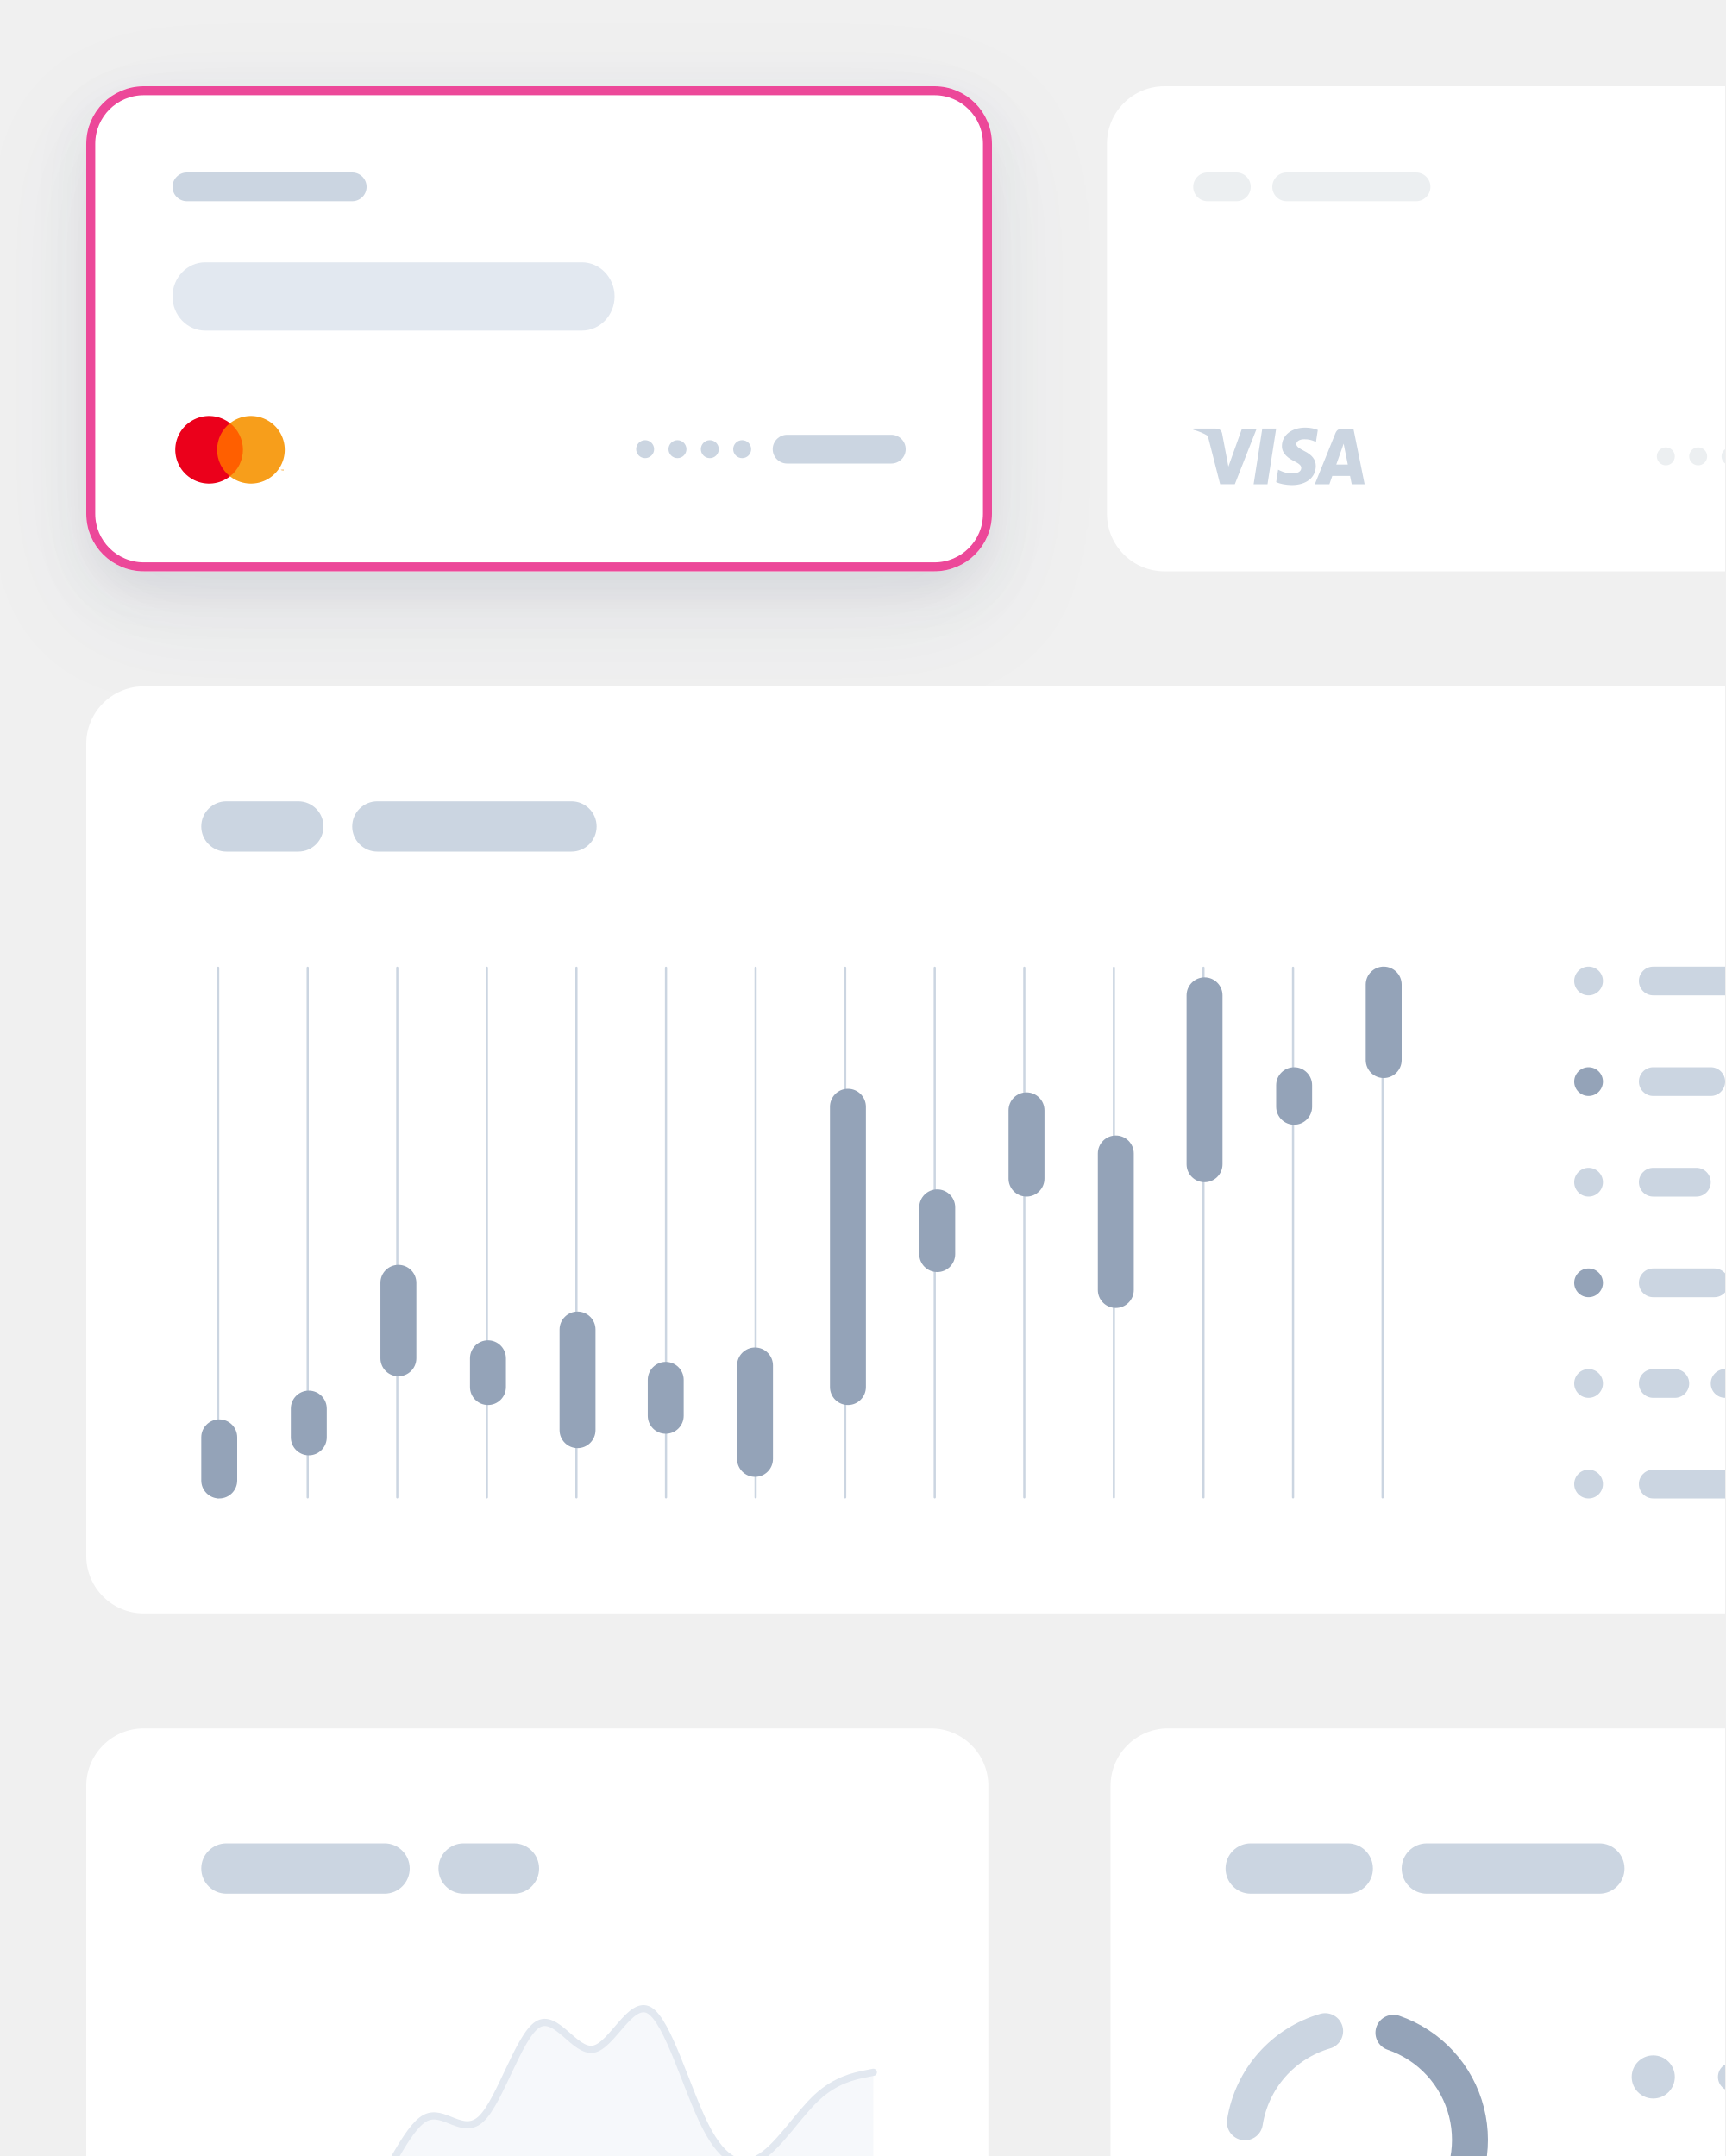
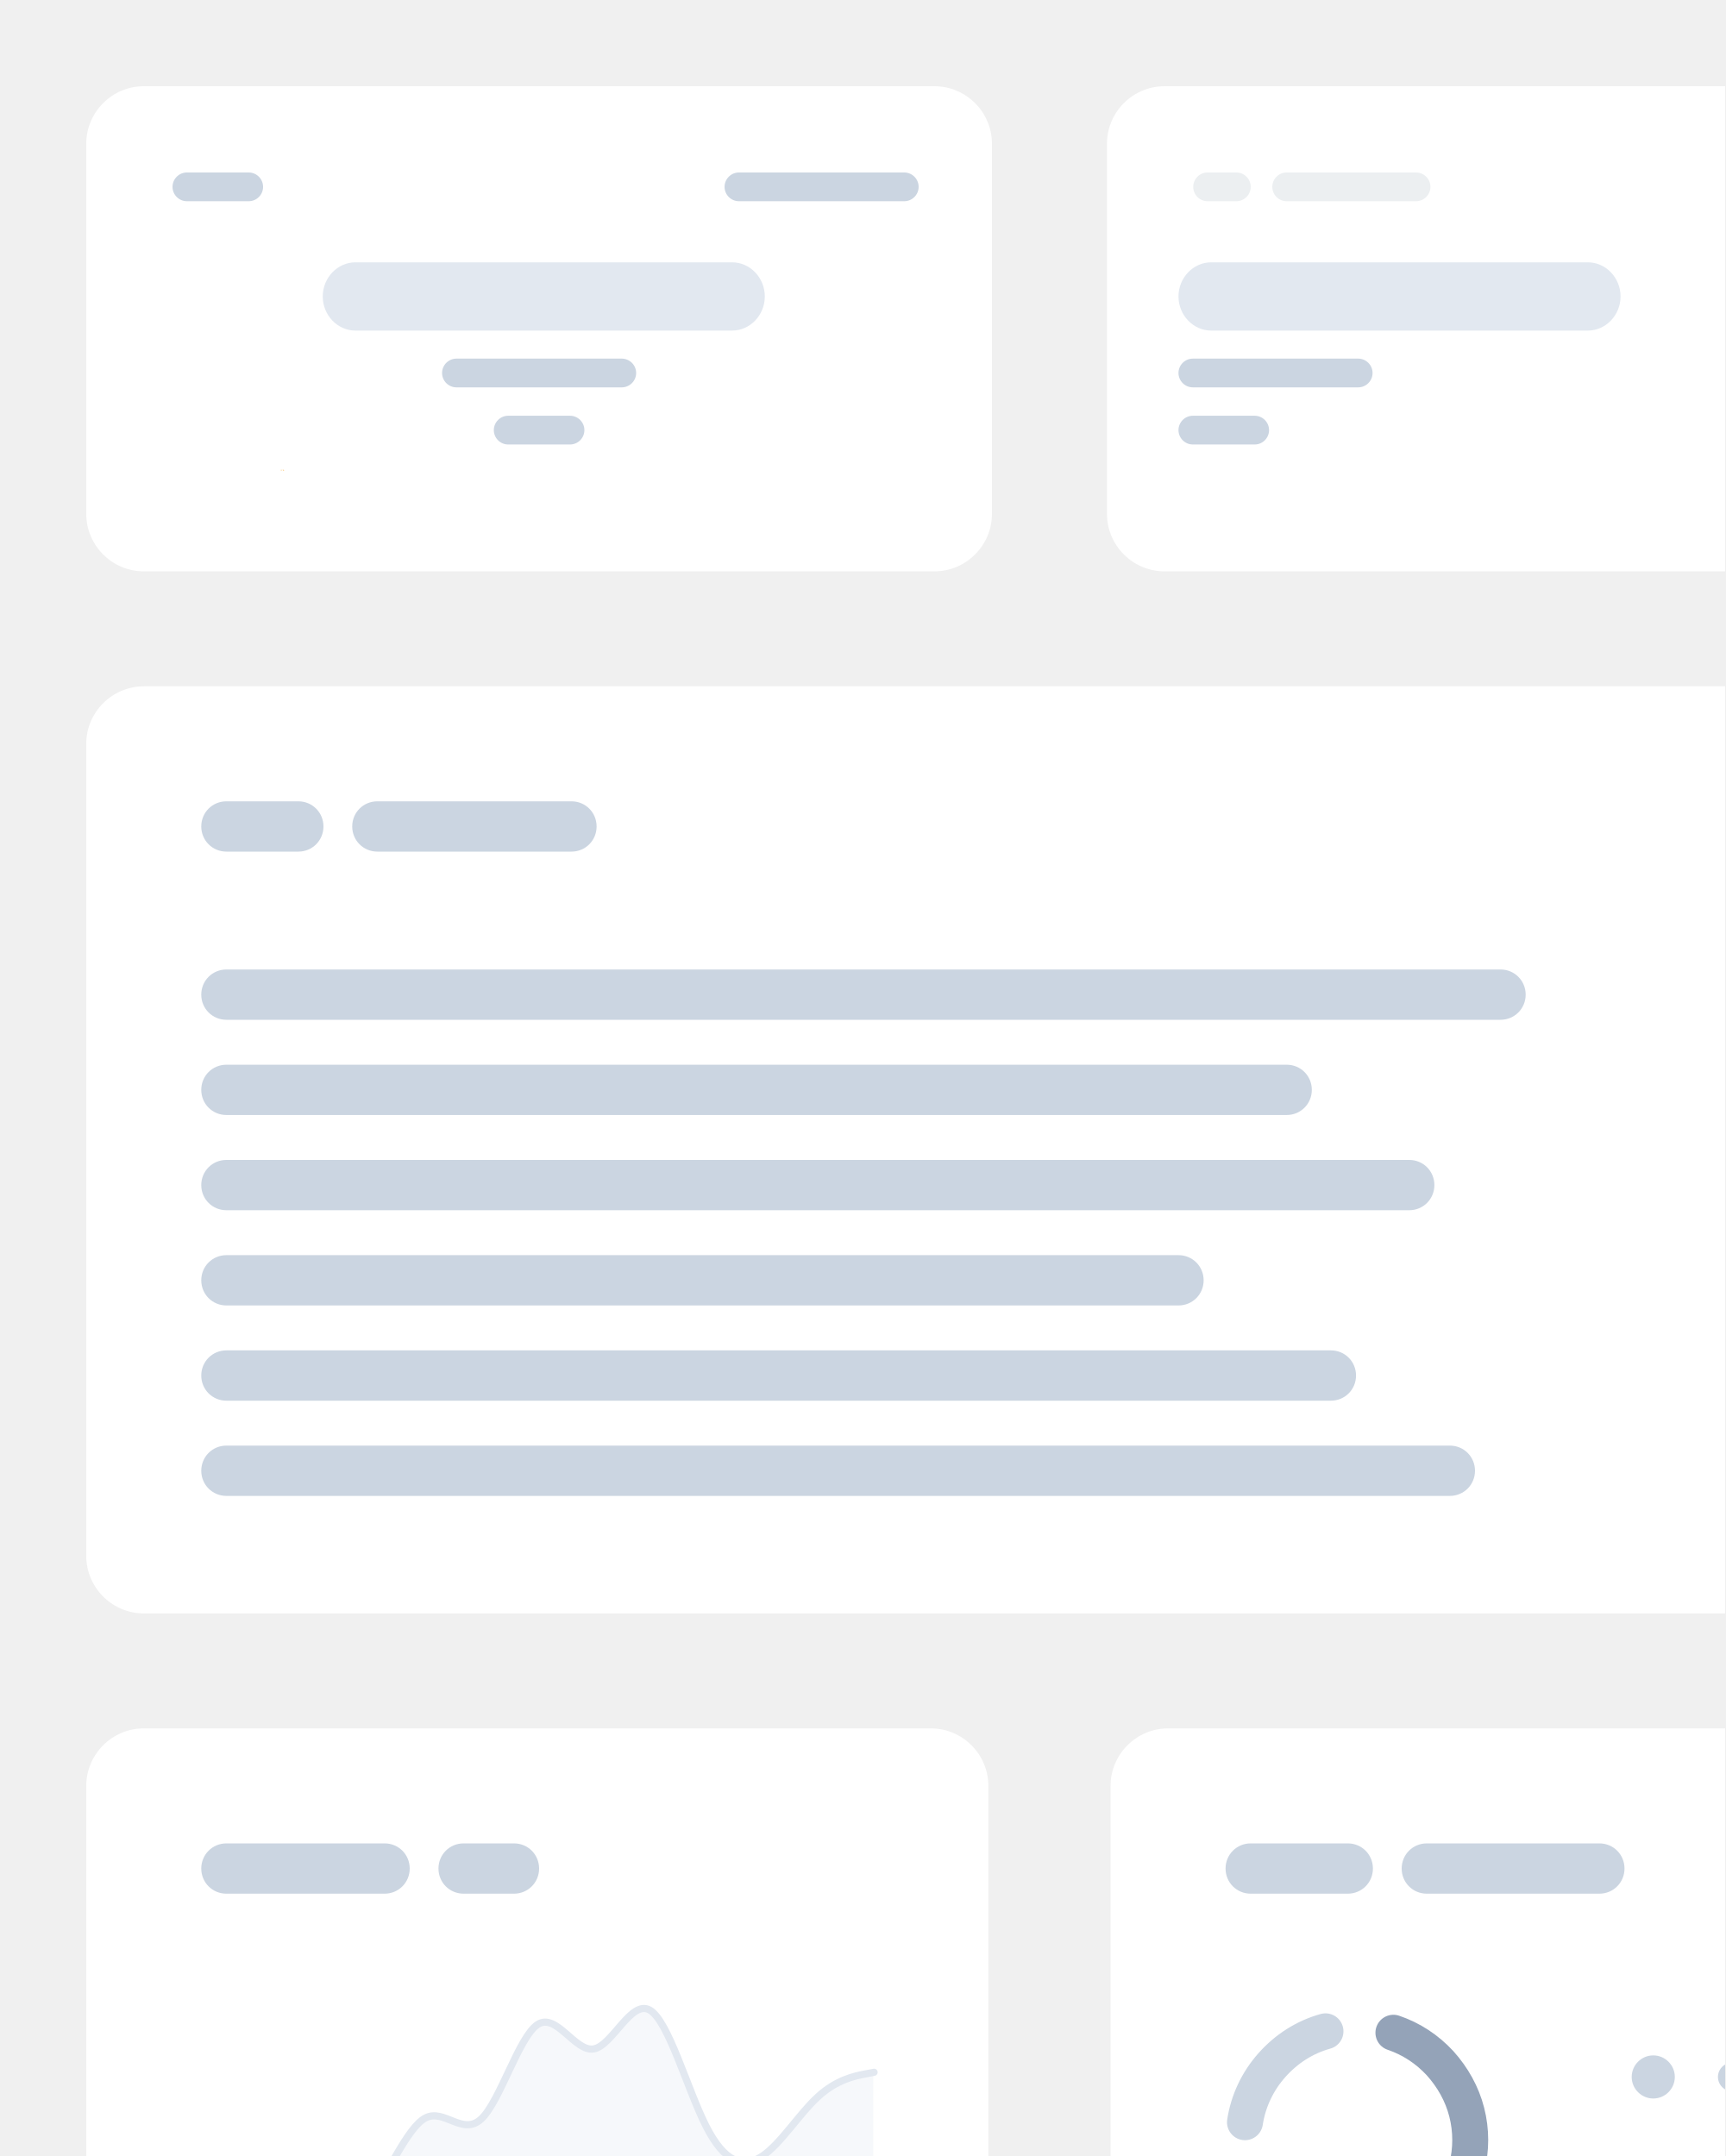
- <svg xmlns="http://www.w3.org/2000/svg" width="480" height="600" viewBox="0 0 480 600" fill="none">
-   <g clip-path="url(#clip0_753_699)">
-     <g filter="url(#filter0_dd_753_699)">
-       <path d="M260 24H40C31.163 24 24 31.163 24 40V143C24 151.837 31.163 159 40 159H260C268.837 159 276 151.837 276 143V40C276 31.163 268.837 24 260 24Z" fill="white" />
-       <path d="M68.123 117.773H59.883V132.566H68.123V117.773Z" fill="#FF5F00" />
-       <path d="M60.401 125.169C60.4 123.745 60.723 122.338 61.346 121.057C61.969 119.776 62.876 118.653 63.998 117.773C62.609 116.682 60.94 116.004 59.183 115.815C57.427 115.627 55.652 115.936 54.063 116.708C52.474 117.479 51.134 118.682 50.196 120.178C49.259 121.674 48.762 123.404 48.762 125.169C48.762 126.934 49.259 128.664 50.196 130.16C51.134 131.657 52.474 132.859 54.063 133.631C55.652 134.402 57.427 134.711 59.183 134.523C60.94 134.335 62.609 133.656 63.998 132.565C62.876 131.686 61.969 130.563 61.346 129.281C60.723 128 60.4 126.594 60.401 125.169Z" fill="#EB001B" />
-       <path d="M79.236 125.169C79.236 126.934 78.739 128.664 77.801 130.16C76.864 131.657 75.524 132.859 73.935 133.631C72.346 134.402 70.571 134.711 68.814 134.523C67.057 134.335 65.389 133.656 64 132.565C65.121 131.685 66.027 130.562 66.65 129.281C67.273 127.999 67.597 126.594 67.597 125.169C67.597 123.745 67.273 122.339 66.65 121.058C66.027 119.777 65.121 118.653 64 117.773C65.389 116.682 67.057 116.004 68.814 115.815C70.571 115.627 72.346 115.936 73.935 116.708C75.524 117.479 76.864 118.682 77.801 120.178C78.739 121.674 79.236 123.404 79.236 125.169Z" fill="#F79E1B" />
-       <path d="M78.334 130.998V130.695H78.456V130.633H78.144V130.695H78.266V130.998H78.334ZM78.938 130.998V130.633H78.843L78.733 130.884L78.623 130.633H78.528V130.998H78.594V130.723L78.698 130.96H78.767L78.871 130.722V130.998H78.938Z" fill="#F79E1B" />
-       <path d="M182 125C182 123.619 180.881 122.5 179.5 122.5C178.119 122.5 177 123.619 177 125C177 126.381 178.119 127.5 179.5 127.5C180.881 127.5 182 126.381 182 125Z" fill="#CBD5E1" />
-       <path d="M191 125C191 123.619 189.881 122.5 188.5 122.5C187.119 122.5 186 123.619 186 125C186 126.381 187.119 127.5 188.5 127.5C189.881 127.5 191 126.381 191 125Z" fill="#CBD5E1" />
-       <path d="M200 125C200 123.619 198.881 122.5 197.5 122.5C196.119 122.5 195 123.619 195 125C195 126.381 196.119 127.5 197.5 127.5C198.881 127.5 200 126.381 200 125Z" fill="#CBD5E1" />
-       <path d="M209 125C209 123.619 207.881 122.5 206.5 122.5C205.119 122.5 204 123.619 204 125C204 126.381 205.119 127.5 206.5 127.5C207.881 127.5 209 126.381 209 125Z" fill="#CBD5E1" />
-       <path d="M248 121H219C216.791 121 215 122.791 215 125C215 127.209 216.791 129 219 129H248C250.209 129 252 127.209 252 125C252 122.791 250.209 121 248 121Z" fill="#CBD5E1" />
-       <path d="M98 48H52C49.791 48 48 49.791 48 52C48 54.209 49.791 56 52 56H98C100.209 56 102 54.209 102 52C102 49.791 100.209 48 98 48Z" fill="#CBD5E1" />
-       <path d="M161.889 73H57.111C52.079 73 48 77.253 48 82.5C48 87.747 52.079 92 57.111 92H161.889C166.921 92 171 87.747 171 82.5C171 77.253 166.921 73 161.889 73Z" fill="#E2E8F0" />
-       <path d="M260 25.25H40C31.854 25.25 25.25 31.854 25.25 40V143C25.25 151.146 31.854 157.75 40 157.75H260C268.146 157.75 274.75 151.146 274.75 143V40C274.75 31.854 268.146 25.25 260 25.25Z" stroke="#EC4899" stroke-width="2.5" />
-     </g>
-     <path d="M544 191H40C31.163 191 24 198.163 24 207V433C24 441.837 31.163 449 40 449H544C552.837 449 560 441.837 560 433V207C560 198.163 552.837 191 544 191Z" fill="white" />
-     <path d="M60.695 416.695V269.305" stroke="#CBD5E1" stroke-width="0.61" stroke-linecap="round" />
-     <path d="M85.617 416.695V269.305" stroke="#CBD5E1" stroke-width="0.61" stroke-linecap="round" />
-     <path d="M110.539 416.695V269.305" stroke="#CBD5E1" stroke-width="0.61" stroke-linecap="round" />
-     <path d="M135.465 416.695V269.305" stroke="#CBD5E1" stroke-width="0.61" stroke-linecap="round" />
-     <path d="M160.387 416.695V269.305" stroke="#CBD5E1" stroke-width="0.61" stroke-linecap="round" />
-     <path d="M185.309 416.695V269.305" stroke="#CBD5E1" stroke-width="0.61" stroke-linecap="round" />
-     <path d="M210.234 416.695V269.305" stroke="#CBD5E1" stroke-width="0.61" stroke-linecap="round" />
-     <path d="M235.156 416.695V269.305" stroke="#CBD5E1" stroke-width="0.61" stroke-linecap="round" />
-     <path d="M260.078 416.695V269.305" stroke="#CBD5E1" stroke-width="0.61" stroke-linecap="round" />
-     <path d="M285.004 416.695V269.305" stroke="#CBD5E1" stroke-width="0.61" stroke-linecap="round" />
-     <path d="M309.926 416.695V269.305" stroke="#CBD5E1" stroke-width="0.61" stroke-linecap="round" />
-     <path d="M334.848 416.695V269.305" stroke="#CBD5E1" stroke-width="0.61" stroke-linecap="round" />
-     <path d="M359.773 416.695V269.305" stroke="#CBD5E1" stroke-width="0.61" stroke-linecap="round" />
-     <path d="M384.695 416.695V269.305" stroke="#CBD5E1" stroke-width="0.61" stroke-linecap="round" />
-     <path d="M83 223H63C59.134 223 56 226.134 56 230C56 233.866 59.134 237 63 237H83C86.866 237 90 233.866 90 230C90 226.134 86.866 223 83 223Z" fill="#CBD5E1" />
-     <path d="M159 223H105C101.134 223 98 226.134 98 230C98 233.866 101.134 237 105 237H159C162.866 237 166 233.866 166 230C166 226.134 162.866 223 159 223Z" fill="#CBD5E1" />
-     <path d="M66 400C66 397.239 63.761 395 61 395C58.239 395 56 397.239 56 400V412C56 414.761 58.239 417 61 417C63.761 417 66 414.761 66 412V400Z" fill="#94A3B8" />
-     <path d="M90.922 392C90.922 389.239 88.683 387 85.922 387C83.16 387 80.922 389.239 80.922 392V400C80.922 402.761 83.16 405 85.922 405C88.683 405 90.922 402.761 90.922 400V392Z" fill="#94A3B8" />
-     <path d="M115.848 357C115.848 354.239 113.609 352 110.848 352C108.086 352 105.848 354.239 105.848 357V378C105.848 380.761 108.086 383 110.848 383C113.609 383 115.848 380.761 115.848 378V357Z" fill="#94A3B8" />
-     <path d="M140.77 378C140.77 375.239 138.531 373 135.77 373C133.008 373 130.77 375.239 130.77 378V386C130.77 388.761 133.008 391 135.77 391C138.531 391 140.77 388.761 140.77 386V378Z" fill="#94A3B8" />
-     <path d="M165.691 370C165.691 367.239 163.453 365 160.691 365C157.93 365 155.691 367.239 155.691 370V398C155.691 400.761 157.93 403 160.691 403C163.453 403 165.691 400.761 165.691 398V370Z" fill="#94A3B8" />
-     <path d="M190.23 384C190.23 381.239 187.992 379 185.23 379C182.469 379 180.23 381.239 180.23 384V394C180.23 396.761 182.469 399 185.23 399C187.992 399 190.23 396.761 190.23 394V384Z" fill="#94A3B8" />
-     <path d="M215.074 380C215.074 377.239 212.836 375 210.074 375C207.313 375 205.074 377.239 205.074 380V406C205.074 408.761 207.313 411 210.074 411C212.836 411 215.074 408.761 215.074 406V380Z" fill="#94A3B8" />
-     <path d="M240.926 308C240.926 305.239 238.687 303 235.926 303C233.164 303 230.926 305.239 230.926 308V386C230.926 388.761 233.164 391 235.926 391C238.687 391 240.926 388.761 240.926 386V308Z" fill="#94A3B8" />
-     <path d="M265.77 336C265.77 333.239 263.531 331 260.77 331C258.008 331 255.77 333.239 255.77 336V349C255.77 351.761 258.008 354 260.77 354C263.531 354 265.77 351.761 265.77 349V336Z" fill="#94A3B8" />
-     <path d="M290.613 309C290.613 306.239 288.375 304 285.613 304C282.852 304 280.613 306.239 280.613 309V328C280.613 330.761 282.852 333 285.613 333C288.375 333 290.613 330.761 290.613 328V309Z" fill="#94A3B8" />
-     <path d="M315.461 321C315.461 318.239 313.222 316 310.461 316C307.7 316 305.461 318.239 305.461 321V359C305.461 361.761 307.7 364 310.461 364C313.222 364 315.461 361.761 315.461 359V321Z" fill="#94A3B8" />
-     <path d="M340.152 277C340.152 274.239 337.914 272 335.152 272C332.391 272 330.152 274.239 330.152 277V324C330.152 326.761 332.391 329 335.152 329C337.914 329 340.152 326.761 340.152 324V277Z" fill="#94A3B8" />
-     <path d="M365.078 302C365.078 299.239 362.84 297 360.078 297C357.317 297 355.078 299.239 355.078 302V308C355.078 310.761 357.317 313 360.078 313C362.84 313 365.078 310.761 365.078 308V302Z" fill="#94A3B8" />
-     <path d="M390 274C390 271.239 387.761 269 385 269C382.239 269 380 271.239 380 274V295C380 297.761 382.239 300 385 300C387.761 300 390 297.761 390 295V274Z" fill="#94A3B8" />
-     <path d="M446 273C446 270.791 444.209 269 442 269C439.791 269 438 270.791 438 273C438 275.209 439.791 277 442 277C444.209 277 446 275.209 446 273Z" fill="#CBD5E1" />
-     <path d="M484 269H460C457.791 269 456 270.791 456 273C456 275.209 457.791 277 460 277H484C486.209 277 488 275.209 488 273C488 270.791 486.209 269 484 269Z" fill="#CBD5E1" />
-     <path d="M446 301C446 298.791 444.209 297 442 297C439.791 297 438 298.791 438 301C438 303.209 439.791 305 442 305C444.209 305 446 303.209 446 301Z" fill="#94A3B8" />
-     <path d="M476 297H460C457.791 297 456 298.791 456 301C456 303.209 457.791 305 460 305H476C478.209 305 480 303.209 480 301C480 298.791 478.209 297 476 297Z" fill="#CBD5E1" />
-     <path d="M446 329C446 326.791 444.209 325 442 325C439.791 325 438 326.791 438 329C438 331.209 439.791 333 442 333C444.209 333 446 331.209 446 329Z" fill="#CBD5E1" />
-     <path d="M472 325H460C457.791 325 456 326.791 456 329C456 331.209 457.791 333 460 333H472C474.209 333 476 331.209 476 329C476 326.791 474.209 325 472 325Z" fill="#CBD5E1" />
-     <path d="M446 357C446 354.791 444.209 353 442 353C439.791 353 438 354.791 438 357C438 359.209 439.791 361 442 361C444.209 361 446 359.209 446 357Z" fill="#94A3B8" />
-     <path d="M477 353H460C457.791 353 456 354.791 456 357C456 359.209 457.791 361 460 361H477C479.209 361 481 359.209 481 357C481 354.791 479.209 353 477 353Z" fill="#CBD5E1" />
-     <path d="M446 385C446 382.791 444.209 381 442 381C439.791 381 438 382.791 438 385C438 387.209 439.791 389 442 389C444.209 389 446 387.209 446 385Z" fill="#CBD5E1" />
-     <path d="M466 381H460C457.791 381 456 382.791 456 385C456 387.209 457.791 389 460 389H466C468.209 389 470 387.209 470 385C470 382.791 468.209 381 466 381Z" fill="#CBD5E1" />
-     <path d="M510 381H480C477.791 381 476 382.791 476 385C476 387.209 477.791 389 480 389H510C512.209 389 514 387.209 514 385C514 382.791 512.209 381 510 381Z" fill="#CBD5E1" />
-     <path d="M446 413C446 410.791 444.209 409 442 409C439.791 409 438 410.791 438 413C438 415.209 439.791 417 442 417C444.209 417 446 415.209 446 413Z" fill="#CBD5E1" />
-     <path d="M481 409H460C457.791 409 456 410.791 456 413C456 415.209 457.791 417 460 417H481C483.209 417 485 415.209 485 413C485 410.791 483.209 409 481 409Z" fill="#CBD5E1" />
-     <path d="M259 481H40C31.163 481 24 488.163 24 497V648C24 656.837 31.163 664 40 664H259C267.837 664 275 656.837 275 648V497C275 488.163 267.837 481 259 481Z" fill="white" />
-     <path opacity="0.3" d="M58.597 626.412L56 632H243V576.699L240.403 577.226C237.806 577.754 232.611 578.809 227.417 583.561C222.222 588.312 217.028 596.761 211.833 600.167C206.639 603.573 201.444 601.937 196.25 591.658C191.056 581.38 185.861 562.459 180.667 559.453C175.472 556.447 170.278 569.356 165.083 570.268C159.889 571.179 154.694 560.092 149.5 563.463C144.306 566.834 139.111 584.662 133.917 589.633C128.722 594.603 123.528 586.717 118.333 589.427C113.139 592.136 107.944 605.442 102.75 611.309C97.556 617.177 92.361 615.606 87.167 612.226C81.972 608.847 76.778 603.659 71.583 606.653C66.389 609.648 61.194 620.824 58.597 626.412Z" fill="#E2E8F0" />
-     <path d="M56 632L58.597 626.412C61.194 620.824 66.389 609.648 71.583 606.653C76.778 603.659 81.972 608.847 87.167 612.226C92.361 615.606 97.556 617.177 102.75 611.309C107.944 605.442 113.139 592.136 118.333 589.427C123.528 586.717 128.722 594.603 133.917 589.633C139.111 584.662 144.306 566.834 149.5 563.463C154.694 560.092 159.889 571.179 165.083 570.268C170.278 569.356 175.472 556.447 180.667 559.453C185.861 562.459 191.056 581.38 196.25 591.658C201.444 601.937 206.639 603.573 211.833 600.167C217.028 596.761 222.222 588.312 227.417 583.561C232.611 578.809 237.806 577.754 240.403 577.226L243 576.699" stroke="#E2E8F0" stroke-width="2" stroke-linecap="round" />
-     <path d="M107 513H63C59.134 513 56 516.134 56 520C56 523.866 59.134 527 63 527H107C110.866 527 114 523.866 114 520C114 516.134 110.866 513 107 513Z" fill="#CBD5E1" />
-     <path d="M143 513H129C125.134 513 122 516.134 122 520C122 523.866 125.134 527 129 527H143C146.866 527 150 523.866 150 520C150 516.134 146.866 513 143 513Z" fill="#CBD5E1" />
-     <path d="M544 481H325C316.163 481 309 488.163 309 497V648C309 656.837 316.163 664 325 664H544C552.837 664 560 656.837 560 648V497C560 488.163 552.837 481 544 481Z" fill="white" />
-     <path d="M375 513H348C344.134 513 341 516.134 341 520C341 523.866 344.134 527 348 527H375C378.866 527 382 523.866 382 520C382 516.134 378.866 513 375 513Z" fill="#CBD5E1" />
-     <path d="M445 513H397C393.134 513 390 516.134 390 520C390 523.866 393.134 527 397 527H445C448.866 527 452 523.866 452 520C452 516.134 448.866 513 445 513Z" fill="#CBD5E1" />
-     <path d="M387.706 565.699C392.661 567.396 397.114 570.301 400.663 574.152C404.212 578.003 406.745 582.678 408.033 587.754C409.321 592.83 409.322 598.147 408.038 603.224C406.754 608.301 404.225 612.978 400.678 616.831C397.132 620.684 392.681 623.593 387.728 625.293C382.775 626.994 377.476 627.432 372.311 626.57C367.145 625.707 362.277 623.57 358.145 620.352C354.013 617.135 350.749 612.937 348.648 608.141" stroke="#94A3B8" stroke-width="10" stroke-linecap="round" />
-     <path d="M346.379 590.623C347.305 584.709 349.898 579.182 353.853 574.688C357.807 570.194 362.961 566.921 368.709 565.25" stroke="#CBD5E1" stroke-width="10" stroke-linecap="round" />
-     <path d="M466 578C466 574.686 463.314 572 460 572C456.686 572 454 574.686 454 578C454 581.314 456.686 584 460 584C463.314 584 466 581.314 466 578Z" fill="#CBD5E1" />
-     <path d="M498 574H482C479.791 574 478 575.791 478 578C478 580.209 479.791 582 482 582H498C500.209 582 502 580.209 502 578C502 575.791 500.209 574 498 574Z" fill="#CBD5E1" />
-     <path d="M544 24H324C315.163 24 308 31.163 308 40V143C308 151.837 315.163 159 324 159H544C552.837 159 560 151.837 560 143V40C560 31.163 552.837 24 544 24Z" fill="white" />
-     <path fill-rule="evenodd" clip-rule="evenodd" d="M366.666 119.651C365.903 119.339 364.703 119 363.207 119C359.39 119 356.704 121.104 356.681 124.116C356.657 126.343 358.598 127.586 360.062 128.327C361.566 129.086 362.072 129.571 362.066 130.25C362.056 131.288 360.865 131.764 359.755 131.764C358.21 131.764 357.388 131.53 356.119 130.951L355.622 130.704L355.082 134.174C355.983 134.606 357.651 134.98 359.383 135C363.44 135 366.075 132.922 366.106 129.706C366.12 127.939 365.092 126.6 362.864 125.494C361.515 124.775 360.687 124.299 360.696 123.572C360.697 122.927 361.396 122.238 362.908 122.238C364.17 122.217 365.085 122.518 365.797 122.833L366.144 123.011L366.666 119.651ZM348.803 134.77L351.218 119.27H355.079L352.664 134.77H348.803ZM373.345 124.942C373.345 124.942 372.127 128.383 371.807 129.274H375.012C374.859 128.499 374.119 124.799 374.119 124.799L373.858 123.463C373.755 123.77 373.611 124.177 373.502 124.486V124.487C373.404 124.763 373.334 124.961 373.345 124.942ZM376.57 119.286H373.587C372.661 119.286 371.969 119.56 371.563 120.571L365.83 134.776H369.885C369.885 134.776 370.546 132.865 370.697 132.445C370.904 132.445 371.885 132.447 372.924 132.449C374.096 132.451 375.343 132.453 375.641 132.453C375.757 132.994 376.111 134.776 376.111 134.776H379.695L376.57 119.286ZM345.563 119.284L341.785 129.851L341.38 127.703C341.379 127.699 341.378 127.695 341.376 127.691C341.378 127.694 341.379 127.697 341.38 127.7L340.027 120.578C339.794 119.596 339.115 119.305 338.277 119.271H332.051L332 119.592C333.514 119.993 334.868 120.572 336.055 121.292L339.489 134.757L343.575 134.755L349.654 119.284H345.563Z" fill="#CBD5E1" />
-     <path d="M466 127C466 125.619 464.881 124.5 463.5 124.5C462.119 124.5 461 125.619 461 127C461 128.381 462.119 129.5 463.5 129.5C464.881 129.5 466 128.381 466 127Z" fill="#ECEFF1" />
-     <path d="M475 127C475 125.619 473.881 124.5 472.5 124.5C471.119 124.5 470 125.619 470 127C470 128.381 471.119 129.5 472.5 129.5C473.881 129.5 475 128.381 475 127Z" fill="#ECEFF1" />
-     <path d="M484 127C484 125.619 482.881 124.5 481.5 124.5C480.119 124.5 479 125.619 479 127C479 128.381 480.119 129.5 481.5 129.5C482.881 129.5 484 128.381 484 127Z" fill="#ECEFF1" />
-     <path d="M344 48H336C333.791 48 332 49.791 332 52C332 54.209 333.791 56 336 56H344C346.209 56 348 54.209 348 52C348 49.791 346.209 48 344 48Z" fill="#ECEFF1" />
-     <path d="M394 48H358C355.791 48 354 49.791 354 52C354 54.209 355.791 56 358 56H394C396.209 56 398 54.209 398 52C398 49.791 396.209 48 394 48Z" fill="#ECEFF1" />
-   </g>
+ <svg xmlns="http://www.w3.org/2000/svg" id="Capa_1" version="1.1" viewBox="0 0 480 600">
  <defs>
-     <filter id="filter0_dd_753_699" x="-8" y="2" width="316" height="199" filterUnits="userSpaceOnUse" color-interpolation-filters="sRGB">
-       <feFlood flood-opacity="0" result="BackgroundImageFix" />
-       <feColorMatrix in="SourceAlpha" type="matrix" values="0 0 0 0 0 0 0 0 0 0 0 0 0 0 0 0 0 0 127 0" result="hardAlpha" />
-       <feOffset dy="10" />
-       <feGaussianBlur stdDeviation="16" />
-       <feColorMatrix type="matrix" values="0 0 0 0 0.094 0 0 0 0 0.153 0 0 0 0 0.294 0 0 0 0.06 0" />
-       <feBlend mode="normal" in2="BackgroundImageFix" result="effect1_dropShadow_753_699" />
-       <feColorMatrix in="SourceAlpha" type="matrix" values="0 0 0 0 0 0 0 0 0 0 0 0 0 0 0 0 0 0 127 0" result="hardAlpha" />
-       <feOffset dy="6" />
-       <feGaussianBlur stdDeviation="7" />
-       <feColorMatrix type="matrix" values="0 0 0 0 0.094 0 0 0 0 0.153 0 0 0 0 0.294 0 0 0 0.08 0" />
-       <feBlend mode="normal" in2="effect1_dropShadow_753_699" result="effect2_dropShadow_753_699" />
-       <feBlend mode="normal" in="SourceGraphic" in2="effect2_dropShadow_753_699" result="shape" />
-     </filter>
-     <clipPath id="clip0_753_699">
-       <rect width="480" height="600" fill="white" />
+     <style>
+       .st0, .st1, .st2, .st3 {
+         fill: none;
+       }
+ 
+       .st1 {
+         stroke: #94a3b8;
+       }
+ 
+       .st1, .st2 {
+         stroke-width: 10px;
+       }
+ 
+       .st1, .st2, .st3 {
+         stroke-linecap: round;
+       }
+ 
+       .st4 {
+         fill: #f79e1b;
+       }
+ 
+       .st5, .st6 {
+         fill: #e2e8f0;
+       }
+ 
+       .st7 {
+         fill: #cbd5e1;
+       }
+ 
+       .st8 {
+         fill: #fff;
+       }
+ 
+       .st6 {
+         isolation: isolate;
+         opacity: .3;
+       }
+ 
+       .st9 {
+         fill: #eceff1;
+       }
+ 
+       .st2 {
+         stroke: #cbd5e1;
+       }
+ 
+       .st3 {
+         stroke: #e2e8f0;
+         stroke-width: 2px;
+       }
+ 
+       .st10 {
+         clip-path: url(#clippath);
+       }
+     </style>
+     <clipPath id="clippath">
+       <rect class="st0" y="0" width="480" height="600" />
    </clipPath>
  </defs>
+   <g class="st10">
+     <g>
+       <path class="st8" d="M260,24H40c-8.8,0-16,7.2-16,16v103c0,8.8,7.2,16,16,16h220c8.8,0,16-7.2,16-16V40c0-8.8-7.2-16-16-16Z" />
+       <path class="st4" d="M78.3,131v-.3h.1c0,0-.3,0-.3,0h0c0,0,.1,0,.1,0v.3h0ZM78.9,131v-.4h0v.3c-.1,0-.2-.3-.2-.3h0v.4h0v-.3.2h.2v-.2c.1,0,.1.3.1.3h0Z" />
+       <path class="st7" d="M69.2,48h-17.2c-2.2,0-4,1.8-4,4s1.8,4,4,4h17.2c2.2,0,4-1.8,4-4s-1.8-4-4-4Z" />
+       <path class="st7" d="M158.6,115.7h-17.2c-2.2,0-4,1.8-4,4s1.8,4,4,4h17.2c2.2,0,4-1.8,4-4s-1.8-4-4-4Z" />
+       <path class="st7" d="M251.6,48h-46c-2.2,0-4,1.8-4,4s1.8,4,4,4h46c2.2,0,4-1.8,4-4s-1.8-4-4-4Z" />
+       <path class="st7" d="M173,99.8h-46c-2.2,0-4,1.8-4,4s1.8,4,4,4h46c2.2,0,4-1.8,4-4s-1.8-4-4-4Z" />
+       <path class="st5" d="M203.7,73h-104.8c-5,0-9.1,4.3-9.1,9.5s4.1,9.5,9.1,9.5h104.8c5,0,9.1-4.3,9.1-9.5s-4.1-9.5-9.1-9.5Z" />
+       <path class="st0" d="M260,25.2H40c-8.1,0-14.8,6.6-14.8,14.8v103c0,8.1,6.6,14.8,14.8,14.8h220c8.1,0,14.8-6.6,14.8-14.8V40c0-8.1-6.6-14.8-14.8-14.8Z" />
+       <path class="st8" d="M544,191H40c-8.8,0-16,7.2-16,16v226c0,8.8,7.2,16,16,16h504c8.8,0,16-7.2,16-16v-226c0-8.8-7.2-16-16-16Z" />
+       <path class="st7" d="M83,223h-20c-3.9,0-7,3.1-7,7s3.1,7,7,7h20c3.9,0,7-3.1,7-7s-3.1-7-7-7Z" />
+       <path class="st7" d="M159,223h-54c-3.9,0-7,3.1-7,7s3.1,7,7,7h54c3.9,0,7-3.1,7-7s-3.1-7-7-7Z" />
+       <path class="st7" d="M417.5,269.8H63c-3.9,0-7,3.1-7,7s3.1,7,7,7h354.5c3.9,0,7-3.1,7-7s-3.1-7-7-7Z" />
+       <path class="st7" d="M358,296.3H63c-3.9,0-7,3.1-7,7s3.1,7,7,7h295c3.9,0,7-3.1,7-7s-3.1-7-7-7Z" />
+       <path class="st7" d="M392.1,322.8H63c-3.9,0-7,3.1-7,7s3.1,7,7,7h329.1c3.9,0,7-3.1,7-7s-3.1-7-7-7Z" />
+       <path class="st7" d="M327.9,349.3H63c-3.9,0-7,3.1-7,7s3.1,7,7,7h264.9c3.9,0,7-3.1,7-7s-3.1-7-7-7Z" />
+       <path class="st7" d="M370.3,375.8H63c-3.9,0-7,3.1-7,7s3.1,7,7,7h307.3c3.9,0,7-3.1,7-7s-3.1-7-7-7Z" />
+       <path class="st7" d="M403.4,402.3H63c-3.9,0-7,3.1-7,7s3.1,7,7,7h340.4c3.9,0,7-3.1,7-7s-3.1-7-7-7Z" />
+       <path class="st8" d="M259,481H40c-8.8,0-16,7.2-16,16v151c0,8.8,7.2,16,16,16h219c8.8,0,16-7.2,16-16v-151c0-8.8-7.2-16-16-16Z" />
+       <path class="st6" d="M58.6,626.4l-2.6,5.6h187v-55.3l-2.6.5c-2.6.5-7.8,1.6-13,6.3-5.2,4.8-10.4,13.2-15.6,16.6-5.2,3.4-10.4,1.8-15.6-8.5-5.2-10.3-10.4-29.2-15.6-32.2-5.2-3-10.4,9.9-15.6,10.8-5.2.9-10.4-10.2-15.6-6.8-5.2,3.4-10.4,21.2-15.6,26.2-5.2,5-10.4-2.9-15.6-.2-5.2,2.7-10.4,16-15.6,21.9-5.2,5.9-10.4,4.3-15.6.9-5.2-3.4-10.4-8.6-15.6-5.6-5.2,3-10.4,14.2-13,19.8Z" />
+       <path class="st3" d="M56,632l2.6-5.6c2.6-5.6,7.8-16.8,13-19.8,5.2-3,10.4,2.2,15.6,5.6,5.2,3.4,10.4,5,15.6-.9,5.2-5.9,10.4-19.2,15.6-21.9,5.2-2.7,10.4,5.2,15.6.2,5.2-5,10.4-22.8,15.6-26.2,5.2-3.4,10.4,7.7,15.6,6.8,5.2-.9,10.4-13.8,15.6-10.8,5.2,3,10.4,21.9,15.6,32.2,5.2,10.3,10.4,11.9,15.6,8.5,5.2-3.4,10.4-11.9,15.6-16.6,5.2-4.8,10.4-5.8,13-6.3l2.6-.5" />
+       <path class="st7" d="M107,513h-44c-3.9,0-7,3.1-7,7s3.1,7,7,7h44c3.9,0,7-3.1,7-7s-3.1-7-7-7Z" />
+       <path class="st7" d="M143,513h-14c-3.9,0-7,3.1-7,7s3.1,7,7,7h14c3.9,0,7-3.1,7-7s-3.1-7-7-7Z" />
+       <path class="st8" d="M544,481h-219c-8.8,0-16,7.2-16,16v151c0,8.8,7.2,16,16,16h219c8.8,0,16-7.2,16-16v-151c0-8.8-7.2-16-16-16Z" />
+       <path class="st7" d="M375,513h-27c-3.9,0-7,3.1-7,7s3.1,7,7,7h27c3.9,0,7-3.1,7-7s-3.1-7-7-7Z" />
+       <path class="st7" d="M445,513h-48c-3.9,0-7,3.1-7,7s3.1,7,7,7h48c3.9,0,7-3.1,7-7s-3.1-7-7-7Z" />
+       <path class="st1" d="M387.7,565.7c5,1.7,9.4,4.6,13,8.5,3.5,3.9,6.1,8.5,7.4,13.6,1.3,5.1,1.3,10.4,0,15.5s-3.8,9.8-7.4,13.6c-3.5,3.9-8,6.8-13,8.5-5,1.7-10.3,2.1-15.4,1.3-5.2-.9-10-3-14.2-6.2-4.1-3.2-7.4-7.4-9.5-12.2" />
+       <path class="st2" d="M346.4,590.6c.9-5.9,3.5-11.4,7.5-15.9,4-4.5,9.1-7.8,14.9-9.4" />
+       <path class="st7" d="M466,578c0-3.3-2.7-6-6-6s-6,2.7-6,6,2.7,6,6,6,6-2.7,6-6Z" />
+       <path class="st7" d="M498,574h-16c-2.2,0-4,1.8-4,4s1.8,4,4,4h16c2.2,0,4-1.8,4-4s-1.8-4-4-4Z" />
+       <path class="st8" d="M544,24h-220c-8.8,0-16,7.2-16,16v103c0,8.8,7.2,16,16,16h220c8.8,0,16-7.2,16-16V40c0-8.8-7.2-16-16-16Z" />
+       <path class="st9" d="M344,48h-8c-2.2,0-4,1.8-4,4s1.8,4,4,4h8c2.2,0,4-1.8,4-4s-1.8-4-4-4Z" />
+       <path class="st9" d="M394,48h-36c-2.2,0-4,1.8-4,4s1.8,4,4,4h36c2.2,0,4-1.8,4-4s-1.8-4-4-4Z" />
+       <path class="st5" d="M441.8,73h-104.8c-5,0-9.1,4.3-9.1,9.5s4.1,9.5,9.1,9.5h104.8c5,0,9.1-4.3,9.1-9.5s-4.1-9.5-9.1-9.5Z" />
+       <path class="st7" d="M349.1,115.7h-17.2c-2.2,0-4,1.8-4,4s1.8,4,4,4h17.2c2.2,0,4-1.8,4-4s-1.8-4-4-4Z" />
+       <path class="st7" d="M377.9,99.8h-46c-2.2,0-4,1.8-4,4s1.8,4,4,4h46c2.2,0,4-1.8,4-4s-1.8-4-4-4Z" />
+     </g>
+   </g>
</svg>
